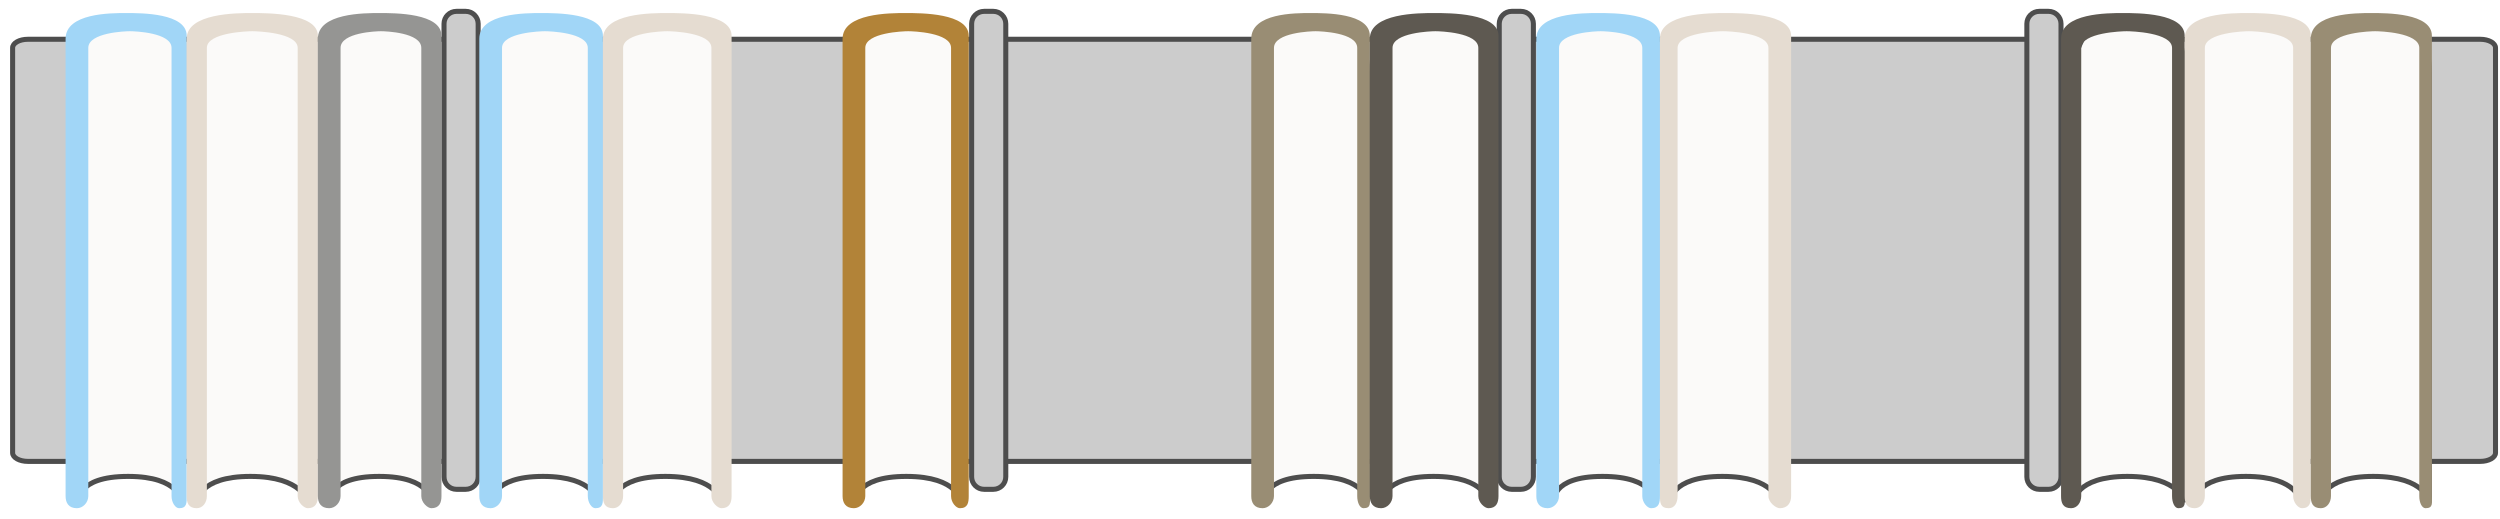
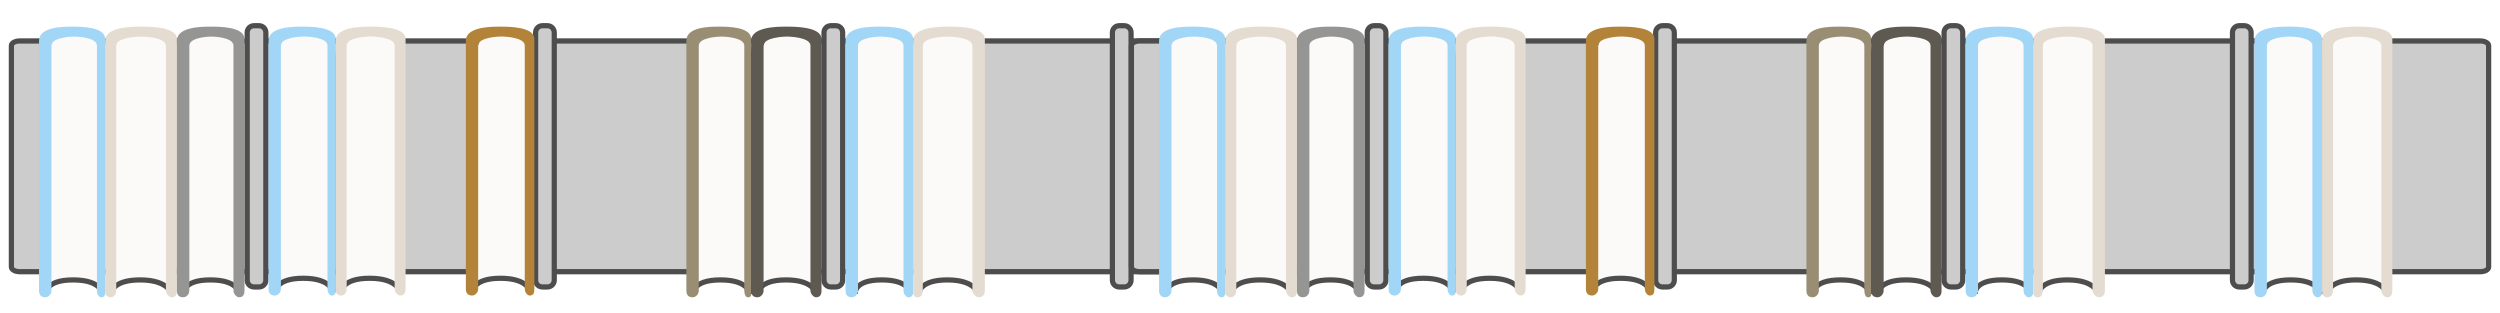
- <svg xmlns="http://www.w3.org/2000/svg" version="1.1" id="图层_1" x="0px" y="0px" width="991px" height="205.592px" viewBox="5.5 6.5 991 205.592" enable-background="new 5.5 6.5 991 205.592" xml:space="preserve">
-   <path fill="#CCCCCC" stroke="#4D4D4D" stroke-width="2" stroke-miterlimit="10" d="M994.719,186.01c0,1.866-2.686,3.38-6.001,3.38  H16.502c-3.315,0-6.001-1.514-6.001-3.38V25.452c0-1.866,2.686-3.38,6.001-3.38h972.216c3.315,0,6.001,1.514,6.001,3.38V186.01z" />
-   <g id="shelves_1_">
-     <path fill="#CCCCCC" stroke="#4D4D4D" stroke-width="2" stroke-miterlimit="10" d="M195.042,195.541   c0,2.719-2.204,4.922-4.921,4.922h-3.691c-2.717,0-4.921-2.203-4.921-4.922V15.921c0-2.717,2.204-4.921,4.921-4.921h3.691   c2.717,0,4.921,2.204,4.921,4.921V195.541z" />
-     <path fill="#CCCCCC" stroke="#4D4D4D" stroke-width="2" stroke-miterlimit="10" d="M404.189,195.541   c0,2.719-2.204,4.922-4.921,4.922h-3.691c-2.717,0-4.921-2.203-4.921-4.922V15.921c0-2.717,2.204-4.921,4.921-4.921h3.691   c2.717,0,4.921,2.204,4.921,4.921V195.541z" />
-     <path fill="#CCCCCC" stroke="#4D4D4D" stroke-width="2" stroke-miterlimit="10" d="M613.333,195.541   c0,2.719-2.203,4.922-4.921,4.922h-3.691c-2.717,0-4.92-2.203-4.92-4.922V15.921c0-2.717,2.203-4.921,4.92-4.921h3.691   c2.718,0,4.921,2.204,4.921,4.921V195.541z" />
-     <path fill="#CCCCCC" stroke="#4D4D4D" stroke-width="2" stroke-miterlimit="10" d="M822.48,195.541   c0,2.719-2.204,4.922-4.922,4.922h-3.69c-2.717,0-4.921-2.203-4.921-4.922V15.921c0-2.717,2.204-4.921,4.921-4.921h3.69   c2.718,0,4.922,2.204,4.922,4.921V195.541z" />
-   </g>
-   <g id="block_1_">
-     <g>
-       <path fill="#FBFAF9" stroke="#4D4D4D" stroke-width="2" stroke-miterlimit="10" d="M200.5,205.552V35.08    c0-6.63,2.938-19.58,11.168-19.58h21.348c8.231,0,9.484,12.949,9.484,19.58v170.472c0,0-0.87-10.204-21.744-10.204    C199.896,195.348,200.5,205.552,200.5,205.552z" />
-       <path fill="#A1D6F7" d="M200,207.953c-3.321,0.005-4.5-2.152-4.5-4.803V21.875c0-10.204,18.405-10.204,24.5-10.204    c6.097,0,24.5,0,24.5,9.004V203.15c0,2.651,0.125,4.803-3,4.803c-1.464,0-3-2.202-3-4.803V25.477c0-6.103-15.2-6.604-17-6.604    c-1.734,0-17,0.5-17,6.604V203.15C204.5,205.75,202.346,207.95,200,207.953z" />
+ <svg xmlns="http://www.w3.org/2000/svg" version="1.1" x="0px" y="0px" width="960px" height="120px" viewBox="15.5 42.796 960 120" enable-background="new 15.5 42.796 960 120" xml:space="preserve">
+   <g id="图层_1">
+     <path fill="#CCCCCC" stroke="#4D4D4D" stroke-width="2" stroke-miterlimit="10" d="M541.029,145.337   c0,0.988-1.423,1.791-3.178,1.791H23.046c-1.755,0-3.178-0.803-3.178-1.791V60.318c0-0.988,1.422-1.79,3.178-1.79h514.806   c1.755,0,3.178,0.801,3.178,1.79V145.337z" />
+     <g id="shelves_1_">
+       <path fill="#CCCCCC" stroke="#4D4D4D" stroke-width="2" stroke-miterlimit="10" d="M117.587,150.384    c0,1.44-1.167,2.606-2.606,2.606h-1.954c-1.439,0-2.606-1.166-2.606-2.606V55.271c0-1.438,1.167-2.605,2.606-2.605h1.954    c1.438,0,2.606,1.167,2.606,2.605V150.384z" />
+       <path fill="#CCCCCC" stroke="#4D4D4D" stroke-width="2" stroke-miterlimit="10" d="M228.335,150.384    c0,1.44-1.167,2.606-2.606,2.606h-1.954c-1.439,0-2.605-1.166-2.605-2.606V55.271c0-1.438,1.167-2.605,2.605-2.605h1.954    c1.439,0,2.606,1.167,2.606,2.605V150.384z" />
+       <path fill="#CCCCCC" stroke="#4D4D4D" stroke-width="2" stroke-miterlimit="10" d="M339.081,150.384    c0,1.44-1.167,2.606-2.606,2.606h-1.955c-1.438,0-2.605-1.166-2.605-2.606V55.271c0-1.438,1.167-2.605,2.605-2.605h1.955    c1.439,0,2.606,1.167,2.606,2.605V150.384z" />
+       <path fill="#CCCCCC" stroke="#4D4D4D" stroke-width="2" stroke-miterlimit="10" d="M449.828,150.384    c0,1.44-1.166,2.606-2.605,2.606h-1.954c-1.438,0-2.605-1.166-2.605-2.606V55.271c0-1.438,1.167-2.605,2.605-2.605h1.954    c1.439,0,2.605,1.167,2.605,2.605V150.384z" />
    </g>
-     <g>
-       <path fill="#FBFAF9" stroke="#4D4D4D" stroke-width="2" stroke-miterlimit="10" d="M248.5,205.552V35.08    c0-6.63,4.159-19.58,12.389-19.58h21.347c8.232,0,9.265,12.949,9.265,19.58v170.472c0,0-1.37-10.204-22.245-10.204    C248.396,195.348,248.5,205.552,248.5,205.552z" />
-       <path fill="#E5DCD1" d="M248.5,207.953c-3.323,0.005-4-2.152-4-4.803V21.875c0-10.204,19.404-10.204,25.5-10.204    c6.097,0,25.5,0,25.5,9.004V203.15c0,2.651-0.874,4.803-4,4.803c-1.465,0-4-2.202-4-4.803V25.477c0-6.103-15.7-6.604-17.5-6.604    c-1.735,0-17.5,0.5-17.5,6.604V203.15C252.5,205.75,250.845,207.95,248.5,207.953z" />
+     <g id="block_1_">
+       <g>
+         <path fill="#FBFAF9" stroke="#4D4D4D" stroke-width="2" stroke-miterlimit="10" d="M121.26,155.018V65.335     c0-3.487,1.545-10.3,5.875-10.3h11.231c4.33,0,4.989,6.813,4.989,10.3v89.682c0,0-0.458-5.366-11.439-5.366     C120.942,149.651,121.26,155.018,121.26,155.018z" />
+         <path fill="#A1D6F7" d="M120.997,156.281c-1.747,0.004-2.367-1.131-2.367-2.527V58.389c0-5.368,9.683-5.368,12.89-5.368     c3.208,0,12.889,0,12.889,4.737v95.996c0,1.396,0.066,2.527-1.578,2.527c-0.77,0-1.579-1.158-1.579-2.527v-93.47     c0-3.211-7.997-3.475-8.943-3.475c-0.913,0-8.943,0.263-8.943,3.475v93.47C123.365,155.123,122.232,156.279,120.997,156.281z" />
+       </g>
+       <g>
+         <path fill="#FBFAF9" stroke="#4D4D4D" stroke-width="2" stroke-miterlimit="10" d="M146.513,155.018V65.335     c0-3.487-0.257-10.303,4.073-10.303l13.675,0.002c4.331,0,4.874,6.813,4.874,10.3v89.682c0,0-0.721-5.366-11.703-5.366     C146.458,149.651,146.513,155.018,146.513,155.018z" />
+         <path fill="#E5DCD1" d="M146.513,156.281c-1.749,0.004-2.104-1.131-2.104-2.527V58.389c0-5.368,10.208-5.368,13.416-5.368     c3.207,0,13.415,0,13.415,4.737v95.996c0,1.396-0.459,2.527-2.104,2.527c-0.771,0-2.104-1.158-2.104-2.527v-93.47     c0-3.211-8.259-3.475-9.206-3.475c-0.913,0-9.207,0.263-9.207,3.475v93.47C148.617,155.123,147.747,156.279,146.513,156.281z" />
+       </g>
+       <g display="none">
+         <path display="inline" fill="#FBFAF9" stroke="#4D4D4D" stroke-width="2" stroke-miterlimit="10" d="M173.869,155.018V65.335     c0-3.487,0.726-10.3,5.055-10.3h11.231c4.33,0,5.283,6.813,5.283,10.3v89.682c0,0-0.195-5.366-11.176-5.366     C173.288,149.651,173.869,155.018,173.869,155.018z" />
+         <path display="inline" fill="#998D74" d="M173.606,156.281c-1.747,0.004-2.368-1.131-2.368-2.527V58.389     c0-5.368,9.156-5.368,12.363-5.368c3.208,0,12.363,0,12.363,4.737v95.996c0,1.396,0.328,2.527-1.315,2.527     c-0.77,0-1.315-1.158-1.315-2.527v-93.47c0-3.211-7.733-3.475-8.68-3.475c-0.913,0-8.68,0.263-8.68,3.475v93.47     C175.974,155.123,174.84,156.279,173.606,156.281z" />
+       </g>
+       <g>
+         <path fill="#FBFAF9" stroke="#4D4D4D" stroke-width="2" stroke-miterlimit="10" d="M197.017,155.018V65.335     c0-3.487,1.893-10.3,6.223-10.3h11.23c4.331,0,4.642,6.813,4.642,10.3v89.682c0,0-0.458-5.366-11.439-5.366     C196.699,149.651,197.017,155.018,197.017,155.018z" />
+         <path fill="#B28338" d="M196.754,156.281c-1.749,0.004-2.368-1.131-2.368-2.527V58.389c0-5.368,9.945-5.368,13.152-5.368     s13.152,0,13.152,4.737v95.996c0,1.396-0.197,2.527-1.841,2.527c-0.77,0-1.841-1.158-1.841-2.527v-93.47     c0-3.211-7.997-3.475-8.944-3.475c-0.913,0-8.944,0.263-8.944,3.475v93.47C199.121,155.123,197.988,156.279,196.754,156.281z" />
+       </g>
    </g>
-     <g display="none">
-       <path display="inline" fill="#FBFAF9" stroke="#4D4D4D" stroke-width="2" stroke-miterlimit="10" d="M300.5,205.552V35.08    c0-6.63,1.38-19.58,9.609-19.58h21.348c8.231,0,10.042,12.949,10.042,19.58v170.472c0,0-0.371-10.204-21.244-10.204    C299.395,195.348,300.5,205.552,300.5,205.552z" />
-       <path display="inline" fill="#998D74" d="M300,207.953c-3.321,0.005-4.5-2.152-4.5-4.803V21.875    c0-10.204,17.404-10.204,23.5-10.204c6.097,0,23.5,0,23.5,9.004V203.15c0,2.651,0.624,4.803-2.5,4.803    c-1.464,0-2.5-2.202-2.5-4.803V25.477c0-6.103-14.7-6.604-16.5-6.604c-1.735,0-16.5,0.5-16.5,6.604V203.15    C304.5,205.75,302.347,207.95,300,207.953z" />
+     <g id="block_4_">
+       <g>
+         <path fill="#FBFAF9" stroke="#4D4D4D" stroke-width="2" stroke-miterlimit="10" d="M33.135,155.684V65.416     c0-3.51,1.334-10.368,5.692-10.368h11.304c4.358,0,4.714,6.857,4.714,10.368v90.268c0,0-0.196-5.401-11.25-5.401     C32.55,150.282,33.135,155.684,33.135,155.684z" />
+         <path fill="#A1D6F7" d="M32.87,156.956c-1.759,0.004-2.383-1.139-2.383-2.544V58.424c0-5.403,9.481-5.403,12.708-5.403     c3.229,0,12.709,0,12.709,4.768v96.624c0,1.405,0.066,2.544-1.589,2.544c-0.775,0-1.588-1.166-1.588-2.544V60.332     c0-3.232-7.784-3.497-8.737-3.497c-0.919,0-8.738,0.265-8.738,3.497v94.081C35.252,155.79,34.112,156.954,32.87,156.956z" />
+       </g>
+       <g>
+         <path fill="#FBFAF9" stroke="#4D4D4D" stroke-width="2" stroke-miterlimit="10" d="M58.022,155.684V65.416     c0-3.51-1.013-9.87,3.345-9.87l14.826-0.498c4.359,0,5.128,6.857,5.128,10.368v90.268c0,0-0.99-5.401-12.043-5.401     C58.232,150.282,58.022,155.684,58.022,155.684z" />
+         <path fill="#E5DCD1" d="M58.022,156.956c-1.76,0.004-2.118-1.139-2.118-2.544V58.424c0-5.403,10.539-5.403,13.768-5.403     s13.767,0,13.767,4.768v96.624c0,1.405-0.463,2.544-2.118,2.544c-0.775,0-2.118-1.166-2.118-2.544V60.332     c0-3.232-8.579-3.497-9.531-3.497c-0.919,0-9.531,0.265-9.531,3.497v94.081C60.141,155.79,59.265,156.954,58.022,156.956z" />
+       </g>
+       <g>
+         <path fill="#FBFAF9" stroke="#4D4D4D" stroke-width="2" stroke-miterlimit="10" d="M86.087,155.684V65.416     c0-3.51,1.356-10.368,5.714-10.368h11.304c4.358,0,4.163,6.857,4.163,10.368v90.268c0,0,0.068-5.401-10.985-5.401     C85.237,150.282,86.087,155.684,86.087,155.684z" />
+         <path fill="#959593" d="M85.822,156.956c-1.76,0.004-2.383-1.139-2.383-2.544V58.424c0-5.403,9.745-5.403,12.974-5.403     c3.229,0,12.974,0,12.974,4.768v96.624c0,1.405-0.464,2.544-2.118,2.544c-0.775,0-2.118-1.166-2.118-2.544V60.332     c0-3.232-7.52-3.497-8.473-3.497c-0.918,0-8.472,0.265-8.472,3.497v94.081C88.205,155.79,87.064,156.954,85.822,156.956z" />
+       </g>
    </g>
-     <g>
-       <path fill="#FBFAF9" stroke="#4D4D4D" stroke-width="2" stroke-miterlimit="10" d="M344.5,205.552V35.08    c0-6.63,3.6-19.58,11.83-19.58h21.347c8.231,0,8.823,12.949,8.823,19.58v170.472c0,0-0.87-10.204-21.744-10.204    C343.896,195.348,344.5,205.552,344.5,205.552z" />
-       <path fill="#B28338" d="M344,207.953c-3.324,0.005-4.5-2.152-4.5-4.803V21.875c0-10.204,18.903-10.204,25-10.204s25,0,25,9.004    V203.15c0,2.651-0.374,4.803-3.5,4.803c-1.463,0-3.5-2.202-3.5-4.803V25.477c0-6.103-15.199-6.604-17-6.604    c-1.735,0-17,0.5-17,6.604V203.15C348.5,205.75,346.346,207.95,344,207.953z" />
+     <g id="block">
+       <g display="none">
+         <path display="inline" fill="#FBFAF9" stroke="#4D4D4D" stroke-width="2" stroke-miterlimit="10" d="M229.287,155.684V65.416     c0-3.51,1.711-10.368,6.068-10.368h11.304c4.359,0,4.868,6.857,4.868,10.368v90.268c0,0-0.461-5.401-11.514-5.401     C228.967,150.282,229.287,155.684,229.287,155.684z" />
+         <path display="inline" fill="#A1D6F7" d="M228.493,156.956c-1.758,0.004-2.382-1.139-2.382-2.544V58.424     c0-5.403,9.745-5.403,12.973-5.403s12.973,0,12.973,4.768v96.624c0,1.405-0.199,2.544-1.854,2.544     c-0.775,0-1.854-1.166-1.854-2.544V60.332c0-3.232-7.784-3.497-8.737-3.497c-0.919,0-8.737,0.265-8.737,3.497v94.081     C230.875,155.79,229.735,156.954,228.493,156.956z" />
+       </g>
+       <g display="none">
+         <path display="inline" fill="#FBFAF9" stroke="#4D4D4D" stroke-width="2" stroke-miterlimit="10" d="M254.175,155.684V65.416     c0-3.51,2.222-10.368,6.58-10.368h11.305c4.358,0,4.884,6.857,4.884,10.368v90.268c0,0-0.727-5.401-11.779-5.401     C254.12,150.282,254.175,155.684,254.175,155.684z" />
+         <path display="inline" fill="#E5DCD1" d="M254.175,156.956c-1.761,0.004-2.118-1.139-2.118-2.544V58.424     c0-5.403,10.275-5.403,13.502-5.403c3.229,0,13.503,0,13.503,4.768v96.624c0,1.405-0.463,2.544-2.118,2.544     c-0.776,0-2.118-1.166-2.118-2.544V60.332c0-3.232-8.315-3.497-9.267-3.497c-0.918,0-9.266,0.265-9.266,3.497v94.081     C256.293,155.79,255.417,156.954,254.175,156.956z" />
+       </g>
+       <g>
+         <path fill="#FBFAF9" stroke="#4D4D4D" stroke-width="2" stroke-miterlimit="10" d="M281.709,155.684V65.416     c0-3.51,0.752-10.368,5.109-10.368h11.303c4.359,0,5.298,6.857,5.298,10.368v90.268c0,0-0.195-5.401-11.249-5.401     C281.126,150.282,281.709,155.684,281.709,155.684z" />
+         <path fill="#998D74" d="M281.445,156.956c-1.759,0.004-2.383-1.139-2.383-2.544V58.424c0-5.403,9.215-5.403,12.444-5.403     c3.228,0,12.444,0,12.444,4.768v96.624c0,1.405,0.332,2.544-1.324,2.544c-0.775,0-1.324-1.166-1.324-2.544V60.332     c0-3.232-7.785-3.497-8.737-3.497c-0.919,0-8.737,0.265-8.737,3.497v94.081C283.828,155.79,282.687,156.954,281.445,156.956z" />
+       </g>
+       <g>
+         <path fill="#FBFAF9" stroke="#4D4D4D" stroke-width="2" stroke-miterlimit="10" d="M306.598,155.684V65.416     c0-3.51,1.927-10.368,6.285-10.368h11.304c4.359,0,4.651,6.857,4.651,10.368v90.268c0,0-0.461-5.401-11.514-5.401     C306.276,150.282,306.598,155.684,306.598,155.684z" />
+         <path fill="#5E5951" d="M306.333,156.956c-1.76,0.004-2.383-1.139-2.383-2.544V58.424c0-5.403,10.274-5.403,13.503-5.403     c3.229,0,13.502,0,13.502,4.768v96.624c0,1.405-0.463,2.544-2.118,2.544c-0.775,0-2.118-1.166-2.118-2.544V60.332     c0-3.232-8.048-3.497-9.002-3.497c-0.919,0-9.002,0.265-9.002,3.497v94.081C308.715,155.79,307.573,156.954,306.333,156.956z" />
+       </g>
+     </g>
+     <g id="block_2_">
+       <g>
+         <path fill="#FBFAF9" stroke="#4D4D4D" stroke-width="2" stroke-miterlimit="10" d="M343.906,155.684V65.416     c0-3.51-1.896-10.245,2.462-10.245l14.4-0.123c4.36,0,4.318,6.857,4.318,10.368v90.268c0,0,0.067-5.401-10.985-5.401     C343.057,150.282,343.906,155.684,343.906,155.684z" />
+         <path fill="#A1D6F7" d="M342.582,156.956c-1.759,0.004-2.382-1.139-2.382-2.544V58.424c0-5.403,9.747-5.403,12.973-5.403     c3.228,0,12.973,0,12.973,4.768v96.624c0,1.405-0.198,2.544-1.853,2.544c-0.775,0-1.854-1.166-1.854-2.544V60.332     c0-3.232-7.785-3.497-8.737-3.497c-0.919,0-8.736,0.265-8.736,3.497v94.081C344.965,155.79,343.824,156.954,342.582,156.956z" />
+       </g>
+       <g>
+         <path fill="#FBFAF9" stroke="#4D4D4D" stroke-width="2" stroke-miterlimit="10" d="M368.264,155.684V65.416     c0-3.51,0.126-10.368,4.483-10.368h13.423c4.359,0,4.865,6.857,4.865,10.368v90.268c0,0-0.728-5.401-11.778-5.401     C368.208,150.282,368.264,155.684,368.264,155.684z" />
+         <path fill="#E5DCD1" d="M367.999,156.956c-1.758,0.004-1.853-1.139-1.853-2.544V58.424c0-5.403,10.541-5.403,13.769-5.403     c3.228,0,13.767,0,13.767,4.768v96.624c0,1.405-0.728,2.544-2.384,2.544c-0.774,0-2.383-1.166-2.383-2.544V60.332     c0-3.232-8.578-3.497-9.53-3.497c-0.919,0-9.532,0.265-9.532,3.497v94.081C369.853,155.79,369.241,156.954,367.999,156.956z" />
+       </g>
+       <g display="none">
+         <path display="inline" fill="#FBFAF9" stroke="#4D4D4D" stroke-width="2" stroke-miterlimit="10" d="M400.036,155.684V65.416     c0-3.51,0.243-10.368,4.6-10.368h11.305c4.359,0,4.747,6.857,4.747,10.368v90.268c0,0,0.334-5.401-10.721-5.401     C398.919,150.282,400.036,155.684,400.036,155.684z" />
+         <path display="inline" fill="#998D74" d="M399.77,156.956c-1.758,0.004-2.383-1.139-2.383-2.544V58.424     c0-5.403,8.951-5.403,12.18-5.403s12.18,0,12.18,4.768v96.624c0,1.405,0.065,2.544-1.589,2.544c-0.775,0-1.59-1.166-1.59-2.544     V60.332c0-3.232-7.253-3.497-8.207-3.497c-0.917,0-8.207,0.265-8.207,3.497v94.081     C402.154,155.79,401.013,156.954,399.77,156.956z" />
+       </g>
+       <g display="none">
+         <path display="inline" fill="#FBFAF9" stroke="#4D4D4D" stroke-width="2" stroke-miterlimit="10" d="M424.393,155.684V65.416     c0-3.51,1.947-10.368,6.307-10.368h11.305c4.357,0,4.629,6.857,4.629,10.368v90.268c0,0-0.46-5.401-11.514-5.401     C424.074,150.282,424.393,155.684,424.393,155.684z" />
+         <path display="inline" fill="#B28338" d="M424.128,156.956c-1.758,0.004-2.382-1.139-2.382-2.544V58.424     c0-5.403,10.009-5.403,13.236-5.403c3.229,0,13.239,0,13.239,4.768v96.624c0,1.405-0.199,2.544-1.854,2.544     c-0.774,0-1.854-1.166-1.854-2.544V60.332c0-3.232-8.048-3.497-9.002-3.497c-0.919,0-9.002,0.265-9.002,3.497v94.081     C426.511,155.79,425.373,156.954,424.128,156.956z" />
+       </g>
+     </g>
+     <g id="block_3_" display="none">
+       <g display="inline">
+         <path fill="#FBFAF9" stroke="#4D4D4D" stroke-width="2" stroke-miterlimit="10" d="M454.287,155.684V65.416     c0-3.51-1.025-10.12,3.332-10.12l14.041-0.248c4.359,0,4.868,6.857,4.868,10.368v90.268c0,0-0.461-5.401-11.514-5.401     C453.967,150.282,454.287,155.684,454.287,155.684z" />
+         <path fill="#A1D6F7" d="M453.493,156.956c-1.758,0.004-2.382-1.139-2.382-2.544V58.424c0-5.403,9.745-5.403,12.973-5.403     s12.973,0,12.973,4.768v96.624c0,1.405-0.199,2.544-1.854,2.544c-0.775,0-1.854-1.166-1.854-2.544V60.332     c0-3.232-7.784-3.497-8.737-3.497c-0.919,0-8.737,0.265-8.737,3.497v94.081C455.875,155.79,454.735,156.954,453.493,156.956z" />
+       </g>
+       <g display="inline">
+         <path fill="#FBFAF9" stroke="#4D4D4D" stroke-width="2" stroke-miterlimit="10" d="M479.175,155.684V65.416     c0-3.51,0.335-10.37,4.693-10.37l13.191,0.002c4.358,0,4.885,6.857,4.885,10.368v90.268c0,0-0.728-5.401-11.78-5.401     C479.12,150.282,479.175,155.684,479.175,155.684z" />
+         <path fill="#E5DCD1" d="M479.175,156.956c-1.761,0.004-2.118-1.139-2.118-2.544V58.424c0-5.403,10.275-5.403,13.502-5.403     c3.229,0,13.504,0,13.504,4.768v96.624c0,1.405-0.464,2.544-2.118,2.544c-0.776,0-2.118-1.166-2.118-2.544V60.332     c0-3.232-8.315-3.497-9.267-3.497c-0.918,0-9.266,0.265-9.266,3.497v94.081C481.293,155.79,480.417,156.954,479.175,156.956z" />
+       </g>
    </g>
  </g>
-   <g id="block_4_">
-     <g>
-       <path fill="#FBFAF9" stroke="#4D4D4D" stroke-width="2" stroke-miterlimit="10" d="M36.5,205.552V35.08    c0-6.63,2.52-19.58,10.75-19.58h21.347c8.231,0,8.903,12.949,8.903,19.58v170.472c0,0-0.369-10.204-21.244-10.204    C35.396,195.348,36.5,205.552,36.5,205.552z" />
-       <path fill="#A1D6F7" d="M36,207.953c-3.321,0.005-4.5-2.152-4.5-4.803V21.875c0-10.204,17.905-10.204,24-10.204    c6.097,0,24,0,24,9.004V203.15c0,2.651,0.125,4.803-3,4.803c-1.465,0-3-2.202-3-4.803V25.477c0-6.103-14.7-6.604-16.5-6.604    c-1.735,0-16.5,0.5-16.5,6.604V203.15C40.5,205.75,38.345,207.95,36,207.953z" />
+   <g id="图层_1_x5F_复制">
+     <path fill="#CCCCCC" stroke="#4D4D4D" stroke-width="2" stroke-miterlimit="10" d="M971.137,145.337   c0,0.988-1.423,1.791-3.178,1.791H453.144c-1.755,0-3.178-0.803-3.178-1.791V60.318c0-0.988,1.422-1.79,3.178-1.79h514.815   c1.755,0,3.178,0.801,3.178,1.79V145.337z" />
+     <g id="shelves_2_">
+       <path fill="#CCCCCC" stroke="#4D4D4D" stroke-width="2" stroke-miterlimit="10" d="M547.69,150.384    c0,1.44-1.168,2.606-2.605,2.606h-1.955c-1.439,0-2.605-1.166-2.605-2.606V55.271c0-1.438,1.166-2.605,2.605-2.605h1.955    c1.438,0,2.605,1.167,2.605,2.605V150.384z" />
+       <path fill="#CCCCCC" stroke="#4D4D4D" stroke-width="2" stroke-miterlimit="10" d="M658.438,150.384    c0,1.44-1.168,2.606-2.606,2.606h-1.954c-1.439,0-2.605-1.166-2.605-2.606V55.271c0-1.438,1.166-2.605,2.605-2.605h1.954    c1.438,0,2.606,1.167,2.606,2.605V150.384z" />
+       <path fill="#CCCCCC" stroke="#4D4D4D" stroke-width="2" stroke-miterlimit="10" d="M769.185,150.384    c0,1.44-1.166,2.606-2.605,2.606h-1.955c-1.438,0-2.605-1.166-2.605-2.606V55.271c0-1.438,1.167-2.605,2.605-2.605h1.955    c1.439,0,2.605,1.167,2.605,2.605V150.384z" />
+       <path fill="#CCCCCC" stroke="#4D4D4D" stroke-width="2" stroke-miterlimit="10" d="M879.932,150.384    c0,1.44-1.166,2.606-2.605,2.606h-1.954c-1.438,0-2.605-1.166-2.605-2.606V55.271c0-1.438,1.167-2.605,2.605-2.605h1.954    c1.439,0,2.605,1.167,2.605,2.605V150.384z" />
    </g>
-     <g>
-       <path fill="#FBFAF9" stroke="#4D4D4D" stroke-width="2" stroke-miterlimit="10" d="M83.5,205.552V35.08    c0-6.63,4.74-19.58,12.97-19.58h21.347c8.232,0,9.684,12.949,9.684,19.58v170.472c0,0-1.87-10.204-22.744-10.204    C83.896,195.348,83.5,205.552,83.5,205.552z" />
-       <path fill="#E5DCD1" d="M83.5,207.953c-3.323,0.005-4-2.152-4-4.803V21.875c0-10.204,19.904-10.204,26-10.204    c6.097,0,26,0,26,9.004V203.15c0,2.651-0.875,4.803-4,4.803c-1.465,0-4-2.202-4-4.803V25.477c0-6.103-16.201-6.604-18-6.604    c-1.736,0-18,0.5-18,6.604V203.15C87.5,205.75,85.846,207.95,83.5,207.953z" />
+     <g id="block_9_">
+       <g>
+         <path fill="#FBFAF9" stroke="#4D4D4D" stroke-width="2" stroke-miterlimit="10" d="M551.364,155.018V65.335     c0-3.487,1.545-10.3,5.875-10.3h11.23c4.33,0,4.99,6.813,4.99,10.3v89.682c0,0-0.459-5.366-11.439-5.366     C551.046,149.651,551.364,155.018,551.364,155.018z" />
+         <path fill="#A1D6F7" d="M551.101,156.281c-1.746,0.004-2.367-1.131-2.367-2.527V58.389c0-5.368,9.683-5.368,12.89-5.368     c3.208,0,12.889,0,12.889,4.737v95.996c0,1.396,0.065,2.527-1.578,2.527c-0.771,0-1.579-1.158-1.579-2.527v-93.47     c0-3.211-7.996-3.475-8.943-3.475c-0.912,0-8.943,0.263-8.943,3.475v93.47C553.468,155.123,552.335,156.279,551.101,156.281z" />
+       </g>
+       <g>
+         <path fill="#FBFAF9" stroke="#4D4D4D" stroke-width="2" stroke-miterlimit="10" d="M576.616,155.018V65.335     c0-3.487-0.258-10.303,4.072-10.303l13.676,0.002c4.33,0,4.874,6.813,4.874,10.3v89.682c0,0-0.722-5.366-11.703-5.366     C576.562,149.651,576.616,155.018,576.616,155.018z" />
+         <path fill="#E5DCD1" d="M576.616,156.281c-1.748,0.004-2.104-1.131-2.104-2.527V58.389c0-5.368,10.208-5.368,13.415-5.368     s13.415,0,13.415,4.737v95.996c0,1.396-0.46,2.527-2.104,2.527c-0.77,0-2.104-1.158-2.104-2.527v-93.47     c0-3.211-8.26-3.475-9.207-3.475c-0.912,0-9.206,0.263-9.206,3.475v93.47C578.721,155.123,577.851,156.279,576.616,156.281z" />
+       </g>
+       <g display="none">
+         <path display="inline" fill="#FBFAF9" stroke="#4D4D4D" stroke-width="2" stroke-miterlimit="10" d="M603.973,155.018V65.335     c0-3.487,0.726-10.3,5.056-10.3h11.23c4.33,0,5.283,6.813,5.283,10.3v89.682c0,0-0.195-5.366-11.177-5.366     C603.392,149.651,603.973,155.018,603.973,155.018z" />
+         <path display="inline" fill="#998D74" d="M603.71,156.281c-1.748,0.004-2.368-1.131-2.368-2.527V58.389     c0-5.368,9.156-5.368,12.363-5.368c3.208,0,12.363,0,12.363,4.737v95.996c0,1.396,0.328,2.527-1.315,2.527     c-0.77,0-1.315-1.158-1.315-2.527v-93.47c0-3.211-7.733-3.475-8.681-3.475c-0.912,0-8.68,0.263-8.68,3.475v93.47     C606.077,155.123,604.944,156.279,603.71,156.281z" />
+       </g>
+       <g>
+         <path fill="#FBFAF9" stroke="#4D4D4D" stroke-width="2" stroke-miterlimit="10" d="M627.12,155.018V65.335     c0-3.487,1.894-10.3,6.224-10.3h11.23c4.331,0,4.642,6.813,4.642,10.3v89.682c0,0-0.458-5.366-11.439-5.366     C626.803,149.651,627.12,155.018,627.12,155.018z" />
+         <path fill="#B28338" d="M626.857,156.281c-1.749,0.004-2.368-1.131-2.368-2.527V58.389c0-5.368,9.945-5.368,13.152-5.368     c3.208,0,13.152,0,13.152,4.737v95.996c0,1.396-0.196,2.527-1.841,2.527c-0.77,0-1.841-1.158-1.841-2.527v-93.47     c0-3.211-7.997-3.475-8.944-3.475c-0.913,0-8.944,0.263-8.944,3.475v93.47C629.224,155.123,628.092,156.279,626.857,156.281z" />
+       </g>
    </g>
-     <g>
-       <path fill="#FBFAF9" stroke="#4D4D4D" stroke-width="2" stroke-miterlimit="10" d="M136.5,205.552V35.08    c0-6.63,2.561-19.58,10.791-19.58h21.348c8.231,0,7.861,12.949,7.861,19.58v170.472c0,0,0.13-10.204-20.744-10.204    C134.896,195.348,136.5,205.552,136.5,205.552z" />
-       <path fill="#959593" d="M136,207.953c-3.324,0.005-4.5-2.152-4.5-4.803V21.875c0-10.204,18.403-10.204,24.5-10.204    c6.098,0,24.5,0,24.5,9.004V203.15c0,2.651-0.875,4.803-4,4.803c-1.463,0-4-2.202-4-4.803V25.477c0-6.103-14.2-6.604-16-6.604    c-1.735,0-16,0.5-16,6.604V203.15C140.5,205.75,138.346,207.95,136,207.953z" />
+     <g id="block_8_">
+       <g>
+         <path fill="#FBFAF9" stroke="#4D4D4D" stroke-width="2" stroke-miterlimit="10" d="M463.233,155.684V65.416     c0-3.51,1.334-10.368,5.692-10.368h11.304c4.358,0,4.714,6.857,4.714,10.368v90.268c0,0-0.196-5.401-11.25-5.401     C462.648,150.282,463.233,155.684,463.233,155.684z" />
+         <path fill="#A1D6F7" d="M462.968,156.956c-1.759,0.004-2.383-1.139-2.383-2.544V58.424c0-5.403,9.481-5.403,12.708-5.403     c3.229,0,12.709,0,12.709,4.768v96.624c0,1.405,0.066,2.544-1.589,2.544c-0.775,0-1.588-1.166-1.588-2.544V60.332     c0-3.232-7.784-3.497-8.737-3.497c-0.919,0-8.738,0.265-8.738,3.497v94.081C465.351,155.79,464.21,156.954,462.968,156.956z" />
+       </g>
+       <g>
+         <path fill="#FBFAF9" stroke="#4D4D4D" stroke-width="2" stroke-miterlimit="10" d="M488.121,155.684V65.416     c0-3.51-1.013-9.87,3.345-9.87l14.826-0.498c4.359,0,5.128,6.857,5.128,10.368v90.268c0,0-0.99-5.401-12.043-5.401     C488.33,150.282,488.121,155.684,488.121,155.684z" />
+         <path fill="#E5DCD1" d="M488.121,156.956c-1.76,0.004-2.118-1.139-2.118-2.544V58.424c0-5.403,10.54-5.403,13.768-5.403     s13.767,0,13.767,4.768v96.624c0,1.405-0.463,2.544-2.117,2.544c-0.775,0-2.118-1.166-2.118-2.544V60.332     c0-3.232-8.579-3.497-9.531-3.497c-0.92,0-9.532,0.265-9.532,3.497v94.081C490.239,155.79,489.363,156.954,488.121,156.956z" />
+       </g>
+       <g>
+         <path fill="#FBFAF9" stroke="#4D4D4D" stroke-width="2" stroke-miterlimit="10" d="M516.19,155.684V65.416     c0-3.51,1.355-10.368,5.715-10.368h11.304c4.358,0,4.163,6.857,4.163,10.368v90.268c0,0,0.068-5.401-10.985-5.401     C515.34,150.282,516.19,155.684,516.19,155.684z" />
+         <path fill="#959593" d="M515.926,156.956c-1.766,0.004-2.389-1.139-2.389-2.544V58.424c0-5.403,9.751-5.403,12.979-5.403     s12.973,0,12.973,4.768v96.624c0,1.405-0.463,2.544-2.117,2.544c-0.775,0-2.119-1.166-2.119-2.544V60.332     c0-3.232-7.52-3.497-8.473-3.497c-0.918,0-8.472,0.265-8.472,3.497v94.081C518.309,155.79,517.168,156.954,515.926,156.956z" />
+       </g>
    </g>
-   </g>
-   <g id="block">
-     <g display="none">
-       <path display="inline" fill="#FBFAF9" stroke="#4D4D4D" stroke-width="2" stroke-miterlimit="10" d="M407.5,205.552V35.08    c0-6.63,3.23-19.58,11.46-19.58h21.348c8.231,0,9.192,12.949,9.192,19.58v170.472c0,0-0.87-10.204-21.744-10.204    C406.895,195.348,407.5,205.552,407.5,205.552z" />
-       <path display="inline" fill="#A1D6F7" d="M406,207.953c-3.321,0.005-4.5-2.152-4.5-4.803V21.875    c0-10.204,18.404-10.204,24.5-10.204c6.097,0,24.5,0,24.5,9.004V203.15c0,2.651-0.376,4.803-3.5,4.803    c-1.465,0-3.5-2.202-3.5-4.803V25.477c0-6.103-14.701-6.604-16.5-6.604c-1.735,0-16.5,0.5-16.5,6.604V203.15    C410.5,205.75,408.346,207.95,406,207.953z" />
+     <g id="block_7_">
+       <g display="none">
+         <path display="inline" fill="#FBFAF9" stroke="#4D4D4D" stroke-width="2" stroke-miterlimit="10" d="M659.39,155.684V65.416     c0-3.51,1.712-10.368,6.068-10.368h11.305c4.359,0,4.867,6.857,4.867,10.368v90.268c0,0-0.461-5.401-11.514-5.401     C659.07,150.282,659.39,155.684,659.39,155.684z" />
+         <path display="inline" fill="#A1D6F7" d="M658.597,156.956c-1.759,0.004-2.383-1.139-2.383-2.544V58.424     c0-5.403,9.745-5.403,12.973-5.403c3.229,0,12.974,0,12.974,4.768v96.624c0,1.405-0.199,2.544-1.854,2.544     c-0.775,0-1.854-1.166-1.854-2.544V60.332c0-3.232-7.784-3.497-8.737-3.497c-0.919,0-8.736,0.265-8.736,3.497v94.081     C660.979,155.79,659.839,156.954,658.597,156.956z" />
+       </g>
+       <g display="none">
+         <path display="inline" fill="#FBFAF9" stroke="#4D4D4D" stroke-width="2" stroke-miterlimit="10" d="M684.278,155.684V65.416     c0-3.51,2.223-10.368,6.58-10.368h11.305c4.357,0,4.885,6.857,4.885,10.368v90.268c0,0-0.728-5.401-11.779-5.401     C684.224,150.282,684.278,155.684,684.278,155.684z" />
+         <path display="inline" fill="#E5DCD1" d="M684.278,156.956c-1.761,0.004-2.118-1.139-2.118-2.544V58.424     c0-5.403,10.274-5.403,13.502-5.403c3.229,0,13.503,0,13.503,4.768v96.624c0,1.405-0.463,2.544-2.117,2.544     c-0.777,0-2.119-1.166-2.119-2.544V60.332c0-3.232-8.314-3.497-9.266-3.497c-0.919,0-9.267,0.265-9.267,3.497v94.081     C686.396,155.79,685.521,156.954,684.278,156.956z" />
+       </g>
+       <g>
+         <path fill="#FBFAF9" stroke="#4D4D4D" stroke-width="2" stroke-miterlimit="10" d="M711.813,155.684V65.416     c0-3.51,0.752-10.368,5.109-10.368h11.303c4.359,0,5.299,6.857,5.299,10.368v90.268c0,0-0.195-5.401-11.249-5.401     C711.229,150.282,711.813,155.684,711.813,155.684z" />
+         <path fill="#998D74" d="M711.549,156.956c-1.759,0.004-2.384-1.139-2.384-2.544V58.424c0-5.403,9.215-5.403,12.444-5.403     c3.228,0,12.444,0,12.444,4.768v96.624c0,1.405,0.332,2.544-1.324,2.544c-0.775,0-1.324-1.166-1.324-2.544V60.332     c0-3.232-7.784-3.497-8.736-3.497c-0.92,0-8.738,0.265-8.738,3.497v94.081C713.931,155.79,712.79,156.954,711.549,156.956z" />
+       </g>
+       <g>
+         <path fill="#FBFAF9" stroke="#4D4D4D" stroke-width="2" stroke-miterlimit="10" d="M736.701,155.684V65.416     c0-3.51,1.927-10.368,6.285-10.368h11.304c4.359,0,4.65,6.857,4.65,10.368v90.268c0,0-0.461-5.401-11.514-5.401     C736.38,150.282,736.701,155.684,736.701,155.684z" />
+         <path fill="#5E5951" d="M736.437,156.956c-1.761,0.004-2.383-1.139-2.383-2.544V58.424c0-5.403,10.273-5.403,13.502-5.403     s13.503,0,13.503,4.768v96.624c0,1.405-0.463,2.544-2.118,2.544c-0.774,0-2.117-1.166-2.117-2.544V60.332     c0-3.232-8.049-3.497-9.002-3.497c-0.92,0-9.002,0.265-9.002,3.497v94.081C738.819,155.79,737.677,156.954,736.437,156.956z" />
+       </g>
    </g>
-     <g display="none">
-       <path display="inline" fill="#FBFAF9" stroke="#4D4D4D" stroke-width="2" stroke-miterlimit="10" d="M454.5,205.552V35.08    c0-6.63,4.197-19.58,12.427-19.58h21.348c8.231,0,9.225,12.949,9.225,19.58v170.472c0,0-1.373-10.204-22.245-10.204    C454.396,195.348,454.5,205.552,454.5,205.552z" />
-       <path display="inline" fill="#E5DCD1" d="M454.5,207.953c-3.324,0.005-4-2.152-4-4.803V21.875    c0-10.204,19.404-10.204,25.499-10.204c6.097,0,25.501,0,25.501,9.004V203.15c0,2.651-0.875,4.803-4,4.803    c-1.466,0-4-2.202-4-4.803V25.477c0-6.103-15.703-6.604-17.5-6.604c-1.735,0-17.5,0.5-17.5,6.604V203.15    C458.5,205.75,456.846,207.95,454.5,207.953z" />
+     <g id="block_6_">
+       <g>
+         <path fill="#FBFAF9" stroke="#4D4D4D" stroke-width="2" stroke-miterlimit="10" d="M774.01,155.684V65.416     c0-3.51-1.896-10.245,2.462-10.245l14.4-0.123c4.361,0,4.318,6.857,4.318,10.368v90.268c0,0,0.068-5.401-10.984-5.401     C773.16,150.282,774.01,155.684,774.01,155.684z" />
+         <path fill="#A1D6F7" d="M772.686,156.956c-1.759,0.004-2.382-1.139-2.382-2.544V58.424c0-5.403,9.746-5.403,12.973-5.403     c3.229,0,12.973,0,12.973,4.768v96.624c0,1.405-0.198,2.544-1.854,2.544c-0.774,0-1.854-1.166-1.854-2.544V60.332     c0-3.232-7.785-3.497-8.736-3.497c-0.92,0-8.736,0.265-8.736,3.497v94.081C775.069,155.79,773.927,156.954,772.686,156.956z" />
+       </g>
+       <g>
+         <path fill="#FBFAF9" stroke="#4D4D4D" stroke-width="2" stroke-miterlimit="10" d="M798.367,155.684V65.416     c0-3.51,0.126-10.368,4.483-10.368h13.422c4.359,0,4.865,6.857,4.865,10.368v90.268c0,0-0.727-5.401-11.777-5.401     C798.312,150.282,798.367,155.684,798.367,155.684z" />
+         <path fill="#E5DCD1" d="M798.103,156.956c-1.758,0.004-1.854-1.139-1.854-2.544V58.424c0-5.403,10.541-5.403,13.77-5.403     c3.227,0,13.766,0,13.766,4.768v96.624c0,1.405-0.727,2.544-2.383,2.544c-0.775,0-2.383-1.166-2.383-2.544V60.332     c0-3.232-8.578-3.497-9.531-3.497c-0.918,0-9.531,0.265-9.531,3.497v94.081C799.956,155.79,799.345,156.954,798.103,156.956z" />
+       </g>
+       <g display="none">
+         <path display="inline" fill="#FBFAF9" stroke="#4D4D4D" stroke-width="2" stroke-miterlimit="10" d="M830.14,155.684V65.416     c0-3.51,0.242-10.368,4.6-10.368h11.305c4.359,0,4.746,6.857,4.746,10.368v90.268c0,0,0.334-5.401-10.721-5.401     C829.022,150.282,830.14,155.684,830.14,155.684z" />
+         <path display="inline" fill="#998D74" d="M829.874,156.956c-1.758,0.004-2.383-1.139-2.383-2.544V58.424     c0-5.403,8.951-5.403,12.18-5.403s12.18,0,12.18,4.768v96.624c0,1.405,0.064,2.544-1.59,2.544c-0.775,0-1.59-1.166-1.59-2.544     V60.332c0-3.232-7.252-3.497-8.207-3.497c-0.916,0-8.207,0.265-8.207,3.497v94.081     C832.257,155.79,831.116,156.954,829.874,156.956z" />
+       </g>
+       <g display="none">
+         <path display="inline" fill="#FBFAF9" stroke="#4D4D4D" stroke-width="2" stroke-miterlimit="10" d="M854.497,155.684V65.416     c0-3.51,1.947-10.368,6.307-10.368h11.305c4.357,0,4.629,6.857,4.629,10.368v90.268c0,0-0.461-5.401-11.514-5.401     C854.177,150.282,854.497,155.684,854.497,155.684z" />
+         <path display="inline" fill="#B28338" d="M854.231,156.956c-1.758,0.004-2.381-1.139-2.381-2.544V58.424     c0-5.403,10.008-5.403,13.236-5.403s13.238,0,13.238,4.768v96.624c0,1.405-0.199,2.544-1.854,2.544     c-0.773,0-1.854-1.166-1.854-2.544V60.332c0-3.232-8.047-3.497-9.002-3.497c-0.918,0-9.002,0.265-9.002,3.497v94.081     C856.614,155.79,855.476,156.954,854.231,156.956z" />
+       </g>
    </g>
-     <g>
-       <path fill="#FBFAF9" stroke="#4D4D4D" stroke-width="2" stroke-miterlimit="10" d="M506.5,205.552V35.08    c0-6.63,1.42-19.58,9.648-19.58h21.347c8.233,0,10.005,12.949,10.005,19.58v170.472c0,0-0.368-10.204-21.242-10.204    C505.397,195.348,506.5,205.552,506.5,205.552z" />
-       <path fill="#998D74" d="M506,207.953c-3.32,0.005-4.5-2.152-4.5-4.803V21.875c0-10.204,17.402-10.204,23.5-10.204    c6.096,0,23.5,0,23.5,9.004V203.15c0,2.651,0.627,4.803-2.5,4.803c-1.464,0-2.5-2.202-2.5-4.803V25.477    c0-6.103-14.7-6.604-16.5-6.604c-1.735,0-16.5,0.5-16.5,6.604V203.15C510.5,205.75,508.346,207.95,506,207.953z" />
-     </g>
-     <g>
-       <path fill="#FBFAF9" stroke="#4D4D4D" stroke-width="2" stroke-miterlimit="10" d="M553.5,205.552V35.08    c0-6.63,3.64-19.58,11.87-19.58h21.348c8.231,0,8.782,12.949,8.782,19.58v170.472c0,0-0.87-10.204-21.744-10.204    C552.894,195.348,553.5,205.552,553.5,205.552z" />
-       <path fill="#5E5951" d="M553,207.953c-3.324,0.005-4.5-2.152-4.5-4.803V21.875c0-10.204,19.402-10.204,25.5-10.204    s25.5,0,25.5,9.004V203.15c0,2.651-0.875,4.803-4,4.803c-1.463,0-4-2.202-4-4.803V25.477c0-6.103-15.198-6.604-17-6.604    c-1.735,0-17,0.5-17,6.604V203.15C557.5,205.75,555.344,207.95,553,207.953z" />
-     </g>
-   </g>
-   <g id="block_2_">
-     <g>
-       <path fill="#FBFAF9" stroke="#4D4D4D" stroke-width="2" stroke-miterlimit="10" d="M621.5,205.552V35.08    c0-6.63-0.731-19.58,7.499-19.58h24.348c8.232,0,8.153,12.949,8.153,19.58v170.472c0,0,0.128-10.204-20.744-10.204    C619.896,195.348,621.5,205.552,621.5,205.552z" />
-       <path fill="#A1D6F7" d="M619,207.953c-3.322,0.005-4.5-2.152-4.5-4.803V21.875c0-10.204,18.406-10.204,24.5-10.204    c6.096,0,24.5,0,24.5,9.004V203.15c0,2.651-0.375,4.803-3.5,4.803c-1.465,0-3.5-2.202-3.5-4.803V25.477    c0-6.103-14.702-6.604-16.5-6.604c-1.737,0-16.5,0.5-16.5,6.604V203.15C623.5,205.75,621.345,207.95,619,207.953z" />
-     </g>
-     <g>
-       <path fill="#FBFAF9" stroke="#4D4D4D" stroke-width="2" stroke-miterlimit="10" d="M667.5,205.552V35.08    c0-6.63,0.236-19.58,8.466-19.58h25.349c8.231,0,9.186,12.949,9.186,19.58v170.472c0,0-1.371-10.204-22.242-10.204    C667.395,195.348,667.5,205.552,667.5,205.552z" />
-       <path fill="#E5DCD1" d="M667,207.953c-3.322,0.005-3.5-2.152-3.5-4.803V21.875c0-10.204,19.904-10.204,26-10.204    c6.098,0,26,0,26,9.004V203.15c0,2.651-1.373,4.803-4.5,4.803c-1.465,0-4.5-2.202-4.5-4.803V25.477c0-6.103-16.201-6.604-18-6.604    c-1.736,0-18,0.5-18,6.604V203.15C670.5,205.75,669.346,207.95,667,207.953z" />
-     </g>
-     <g display="none">
-       <path display="inline" fill="#FBFAF9" stroke="#4D4D4D" stroke-width="2" stroke-miterlimit="10" d="M727.5,205.552V35.08    c0-6.63,0.458-19.58,8.688-19.58h21.348c8.231,0,8.965,12.949,8.965,19.58v170.472c0,0,0.629-10.204-20.246-10.204    C725.393,195.348,727.5,205.552,727.5,205.552z" />
-       <path display="inline" fill="#998D74" d="M727,207.953c-3.32,0.005-4.5-2.152-4.5-4.803V21.875c0-10.204,16.902-10.204,23-10.204    s23,0,23,9.004V203.15c0,2.651,0.125,4.803-3,4.803c-1.463,0-3-2.202-3-4.803V25.477c0-6.103-13.698-6.604-15.5-6.604    c-1.733,0-15.5,0.5-15.5,6.604V203.15C731.5,205.75,729.346,207.95,727,207.953z" />
-     </g>
-     <g display="none">
-       <path display="inline" fill="#FBFAF9" stroke="#4D4D4D" stroke-width="2" stroke-miterlimit="10" d="M773.5,205.552V35.08    c0-6.63,3.679-19.58,11.909-19.58h21.349c8.229,0,8.742,12.949,8.742,19.58v170.472c0,0-0.87-10.204-21.744-10.204    C772.896,195.348,773.5,205.552,773.5,205.552z" />
-       <path display="inline" fill="#B28338" d="M773,207.953c-3.32,0.005-4.5-2.152-4.5-4.803V21.875c0-10.204,18.904-10.204,25-10.204    c6.098,0,25,0,25,9.004V203.15c0,2.651-0.376,4.803-3.5,4.803c-1.464,0-3.5-2.202-3.5-4.803V25.477c0-6.103-15.198-6.604-17-6.604    c-1.735,0-17,0.5-17,6.604V203.15C777.5,205.75,775.348,207.95,773,207.953z" />
-     </g>
-   </g>
-   <g id="block_3_">
-     <g>
-       <path fill="#FBFAF9" stroke="#4D4D4D" stroke-width="2" stroke-miterlimit="10" d="M827.5,205.552V35.08    c0-6.63,4.055-19.58,12.286-19.58h21.347c8.231,0,10.367,12.949,10.367,19.58v170.472c0,0-1.871-10.204-22.746-10.204    C827.895,195.348,827.5,205.552,827.5,205.552z" />
-       <path fill="#5E5951" d="M826.5,207.953c-3.323,0.005-4-2.152-4-4.803V21.875c0-10.204,18.404-10.204,24.5-10.204    c6.098,0,24.5,0,24.5,9.004V203.15c0,2.651,0.623,4.803-2.5,4.803c-1.467,0-2.5-2.202-2.5-4.803V25.477    c0-6.103-16.203-6.604-18-6.604c-1.734,0-18,0.5-18,6.604V203.15C830.5,205.75,828.848,207.95,826.5,207.953z" />
-     </g>
-     <g>
-       <path fill="#FBFAF9" stroke="#4D4D4D" stroke-width="2" stroke-miterlimit="10" d="M875.5,205.552V35.08    c0-6.63,4.022-19.58,12.252-19.58h21.349c8.231,0,8.399,12.949,8.399,19.58v170.472c0,0-0.874-10.204-21.744-10.204    C874.893,195.348,875.5,205.552,875.5,205.552z" />
-       <path fill="#E5DCD1" d="M875.5,207.953c-3.324,0.005-4-2.152-4-4.803V21.875c0-10.204,18.904-10.204,25-10.204s25,0,25,9.004    V203.15c0,2.651-0.375,4.803-3.5,4.803c-1.465,0-3.5-2.202-3.5-4.803V25.477c0-6.103-15.704-6.604-17.5-6.604    c-1.737,0-17.5,0.5-17.5,6.604V203.15C879.5,205.75,877.846,207.95,875.5,207.953z" />
-     </g>
-     <g>
-       <path fill="#FBFAF9" stroke="#4D4D4D" stroke-width="2" stroke-miterlimit="10" d="M925.5,205.552V35.08    c0-6.63,3.243-19.58,11.474-19.58h21.348c8.231,0,10.179,12.949,10.179,19.58v170.472c0,0-1.373-10.204-22.242-10.204    C925.395,195.348,925.5,205.552,925.5,205.552z" />
-       <path fill="#998D74" d="M925.5,207.953c-3.32,0.005-4-2.152-4-4.803V21.875c0-10.204,17.901-10.204,24-10.204    c6.098,0,24,0,24,9.004V203.15c0,2.651,0.624,4.803-2.501,4.803c-1.463,0-2.499-2.202-2.499-4.803V25.477    c0-6.103-15.699-6.604-17.5-6.604c-1.736,0-17.5,0.5-17.5,6.604V203.15C929.5,205.75,927.844,207.95,925.5,207.953z" />
-     </g>
-     <g display="none">
-       <path display="inline" fill="#FBFAF9" stroke="#4D4D4D" stroke-width="2" stroke-miterlimit="10" d="M975.5,205.552V35.08    c0-6.63,2.465-19.58,10.694-19.58h21.348c8.232,0,7.958,12.949,7.958,19.58v170.472c0,0,0.133-10.204-20.744-10.204    C973.895,195.348,975.5,205.552,975.5,205.552z" />
-       <path display="inline" fill="#FC9B7A" d="M973.5,207.953c-3.322,0.005-4-2.152-4-4.803V21.875c0-10.204,18.902-10.204,25-10.204    c6.1,0,25,0,25,9.004V203.15c0,2.651-0.876,4.803-4,4.803c-1.464,0-4-2.202-4-4.803V25.477c0-6.103-15.199-6.604-17-6.604    c-1.735,0-17,0.5-17,6.604V203.15C977.5,205.75,975.847,207.95,973.5,207.953z" />
+     <g id="block_5_">
+       <g>
+         <path fill="#FBFAF9" stroke="#4D4D4D" stroke-width="2" stroke-miterlimit="10" d="M884.39,155.684V65.416     c0-3.51-1.025-10.12,3.332-10.12l14.041-0.248c4.359,0,4.867,6.857,4.867,10.368v90.268c0,0-0.461-5.401-11.514-5.401     C884.07,150.282,884.39,155.684,884.39,155.684z" />
+         <path fill="#A1D6F7" d="M883.597,156.956c-1.759,0.004-2.383-1.139-2.383-2.544V58.424c0-5.403,9.745-5.403,12.973-5.403     c3.229,0,12.974,0,12.974,4.768v96.624c0,1.405-0.199,2.544-1.854,2.544c-0.775,0-1.854-1.166-1.854-2.544V60.332     c0-3.232-7.784-3.497-8.737-3.497c-0.919,0-8.736,0.265-8.736,3.497v94.081C885.979,155.79,884.839,156.954,883.597,156.956z" />
+       </g>
+       <g>
+         <path fill="#FBFAF9" stroke="#4D4D4D" stroke-width="2" stroke-miterlimit="10" d="M909.278,155.684V65.416     c0-3.51,0.336-10.37,4.693-10.37l13.191,0.002c4.357,0,4.885,6.857,4.885,10.368v90.268c0,0-0.728-5.401-11.779-5.401     C909.224,150.282,909.278,155.684,909.278,155.684z" />
+         <path fill="#E5DCD1" d="M909.278,156.956c-1.761,0.004-2.118-1.139-2.118-2.544V58.424c0-5.403,10.274-5.403,13.502-5.403     c3.229,0,13.503,0,13.503,4.768v96.624c0,1.405-0.463,2.544-2.117,2.544c-0.777,0-2.119-1.166-2.119-2.544V60.332     c0-3.232-8.314-3.497-9.266-3.497c-0.919,0-9.267,0.265-9.267,3.497v94.081C911.396,155.79,910.521,156.954,909.278,156.956z" />
+       </g>
    </g>
  </g>
</svg>
